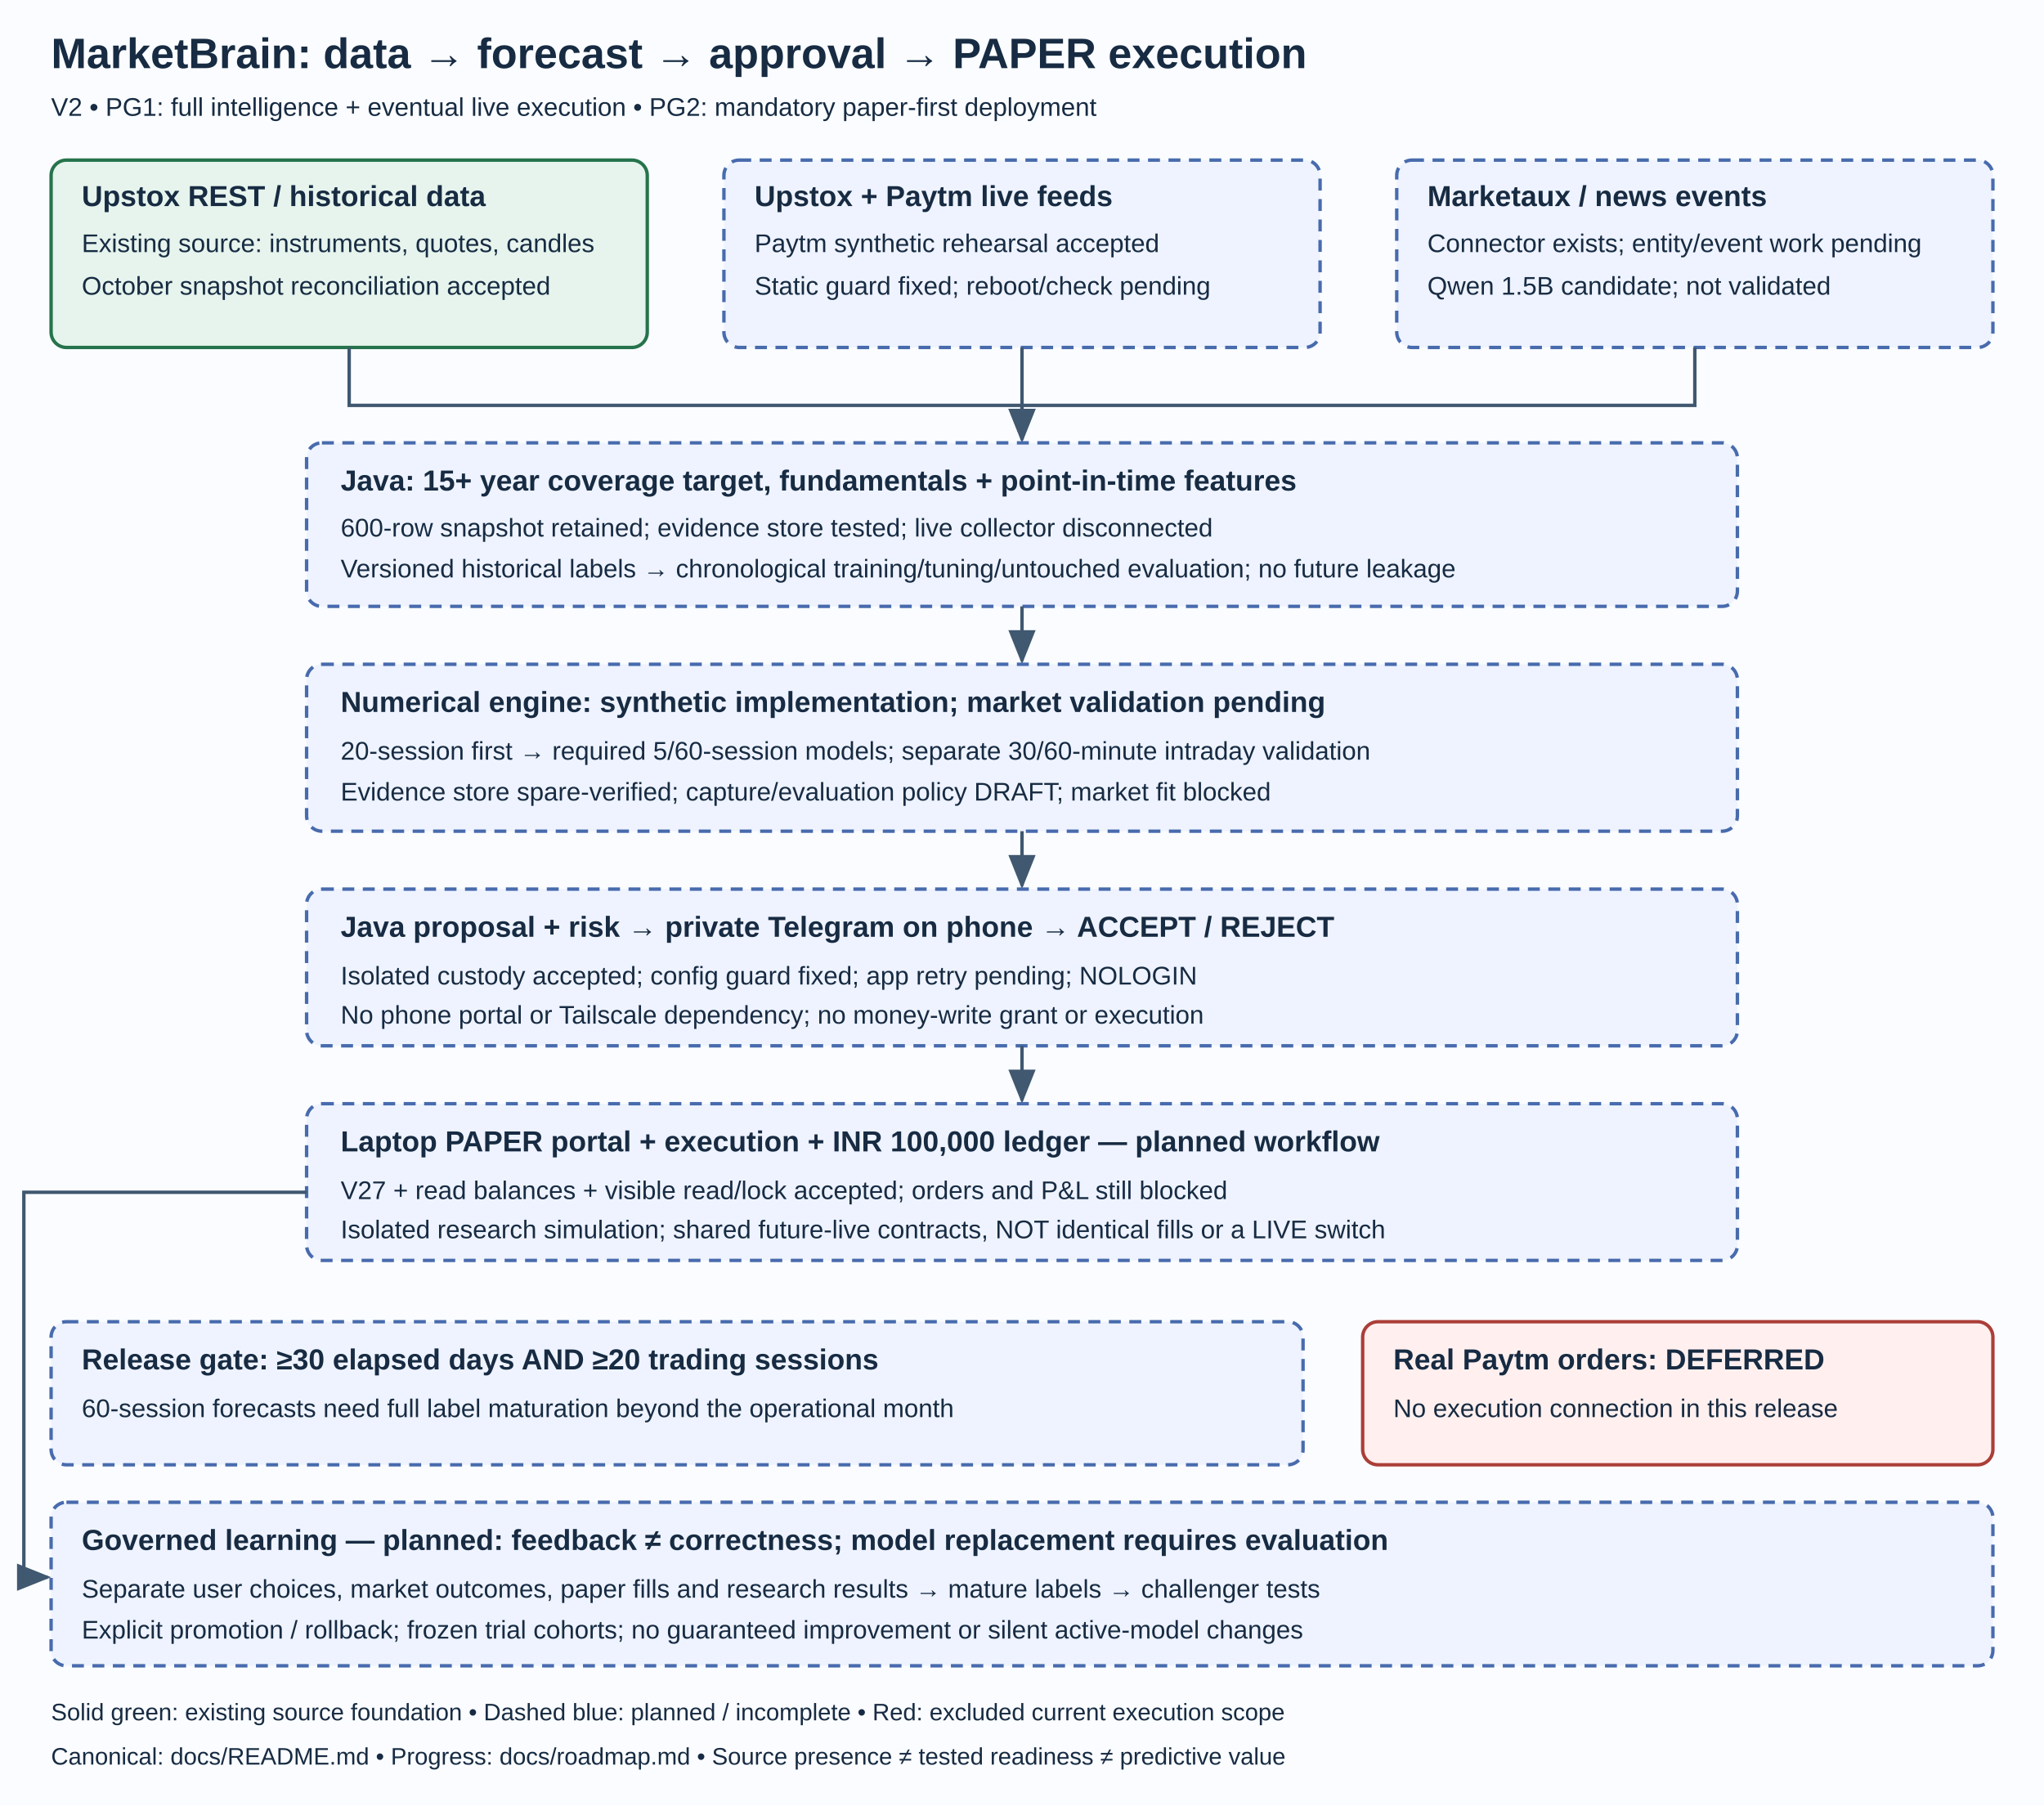
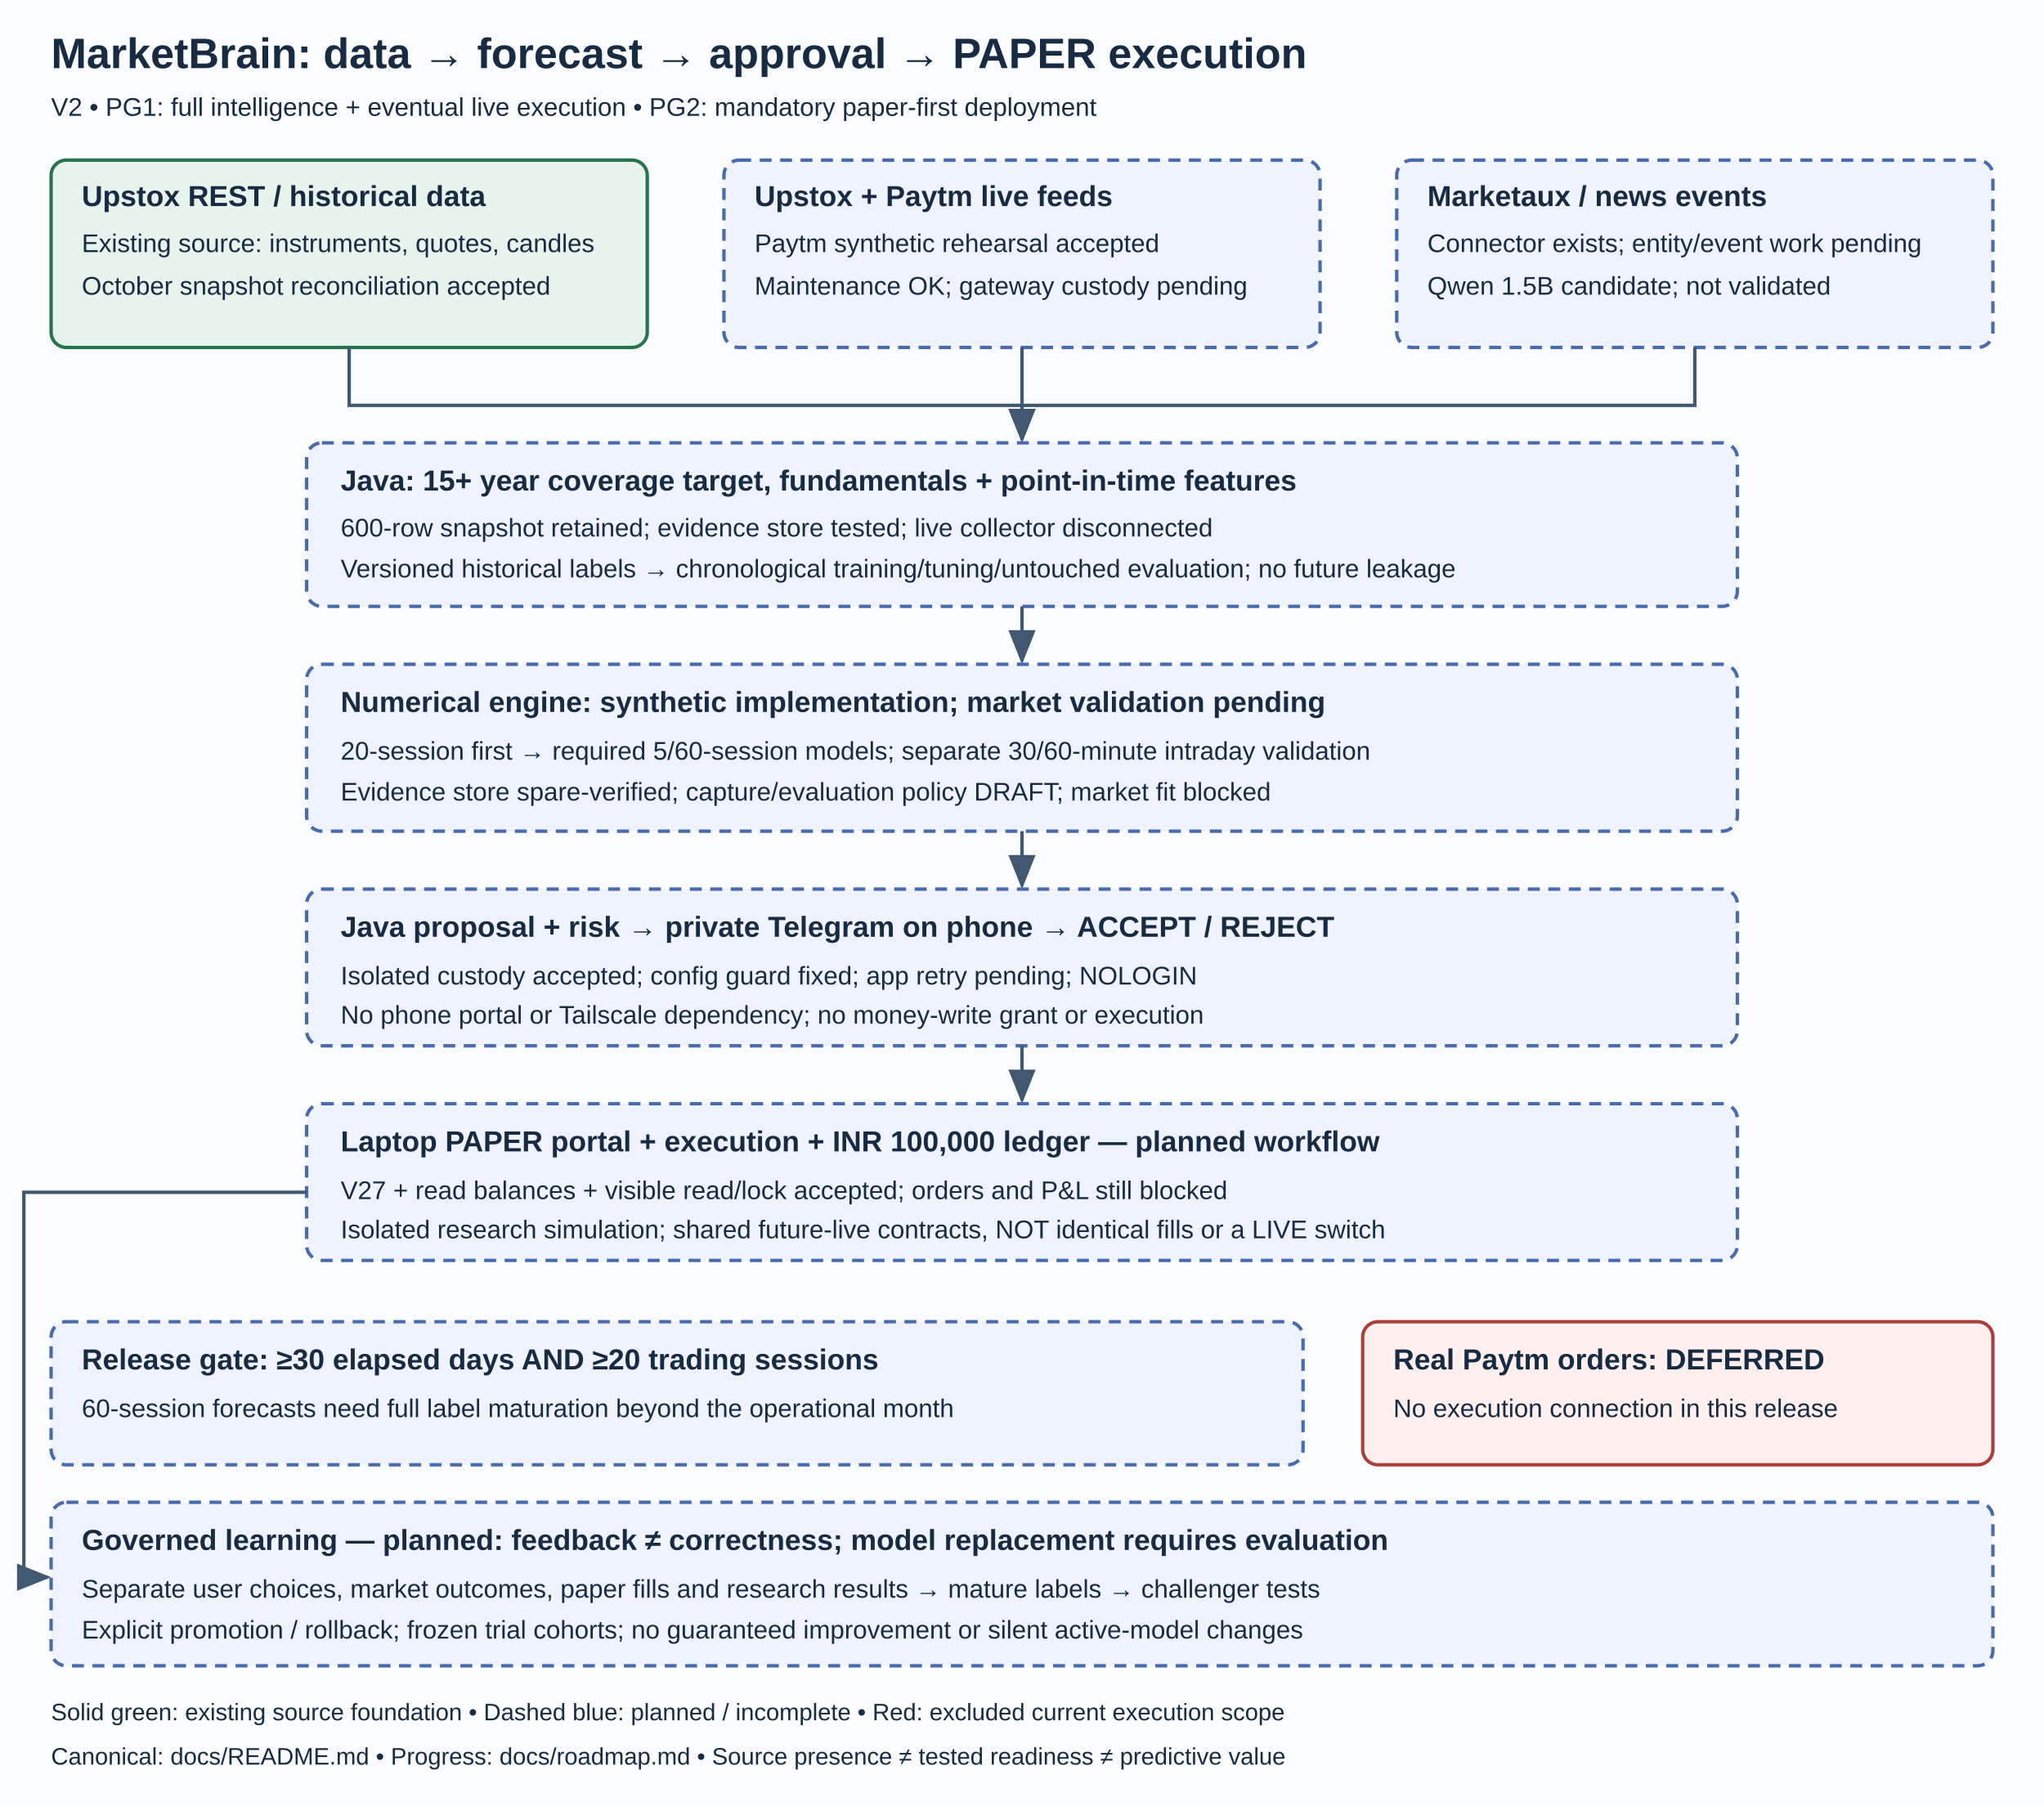
<svg xmlns="http://www.w3.org/2000/svg" width="1200" height="1060" viewBox="0 0 1200 1060" role="img" aria-labelledby="title desc">
  <defs>
    <marker id="arrow" markerWidth="10" markerHeight="8" refX="9" refY="4" orient="auto">
      <path d="M0,0 L10,4 L0,8 Z" fill="#405870" />
    </marker>
    <style>
      text { font-family: Arial, sans-serif; fill: #172b42; }
      .heading { font-size: 25px; font-weight: bold; }
      .label { font-size: 17px; font-weight: bold; }
      .body { font-size: 15px; }
      .small { font-size: 14px; }
      .existing { fill: #e6f4ed; stroke: #26734c; stroke-width: 2; }
      .planned { fill: #eef3ff; stroke: #486bad; stroke-width: 2; stroke-dasharray: 7 5; }
      .blocked { fill: #fff0ef; stroke: #ab3e38; stroke-width: 2; }
      .line { fill: none; stroke: #405870; stroke-width: 2; marker-end: url(#arrow); }
    </style>
  </defs>
  <rect width="1200" height="1060" fill="#fafcff" />
  <text x="30" y="40" class="heading">MarketBrain: data → forecast → approval → PAPER execution</text>
  <text x="30" y="68" class="body">V2 • PG1: full intelligence + eventual live execution • PG2: mandatory paper-first deployment</text>
  <rect x="30" y="94" width="350" height="110" rx="9" class="existing" />
  <text x="48" y="121" class="label">Upstox REST / historical data</text>
  <text x="48" y="148" class="body">Existing source: instruments, quotes, candles</text>
  <text x="48" y="173" class="body">October snapshot reconciliation accepted</text>
  <rect x="425" y="94" width="350" height="110" rx="9" class="planned" />
  <text x="443" y="121" class="label">Upstox + Paytm live feeds</text>
  <text x="443" y="148" class="body">Paytm synthetic rehearsal accepted</text>
-   <text x="443" y="173" class="body">Static guard fixed; reboot/check pending</text>
+   <text x="443" y="173" class="body">Maintenance OK; gateway custody pending</text>
  <rect x="820" y="94" width="350" height="110" rx="9" class="planned" />
  <text x="838" y="121" class="label">Marketaux / news events</text>
  <text x="838" y="148" class="body">Connector exists; entity/event work pending</text>
  <text x="838" y="173" class="body">Qwen 1.5B candidate; not validated</text>
  <path d="M205 204 V238 H600 V258" class="line" />
  <path d="M600 204 V258" class="line" />
  <path d="M995 204 V238 H600" fill="none" stroke="#405870" stroke-width="2" />
  <rect x="180" y="260" width="840" height="96" rx="9" class="planned" />
  <text x="200" y="288" class="label">Java: 15+ year coverage target, fundamentals + point-in-time features</text>
  <text x="200" y="315" class="body">600-row snapshot retained; evidence store tested; live collector disconnected</text>
  <text x="200" y="339" class="body">Versioned historical labels → chronological training/tuning/untouched evaluation; no future leakage</text>
  <path d="M600 356 V388" class="line" />
  <rect x="180" y="390" width="840" height="98" rx="9" class="planned" />
  <text x="200" y="418" class="label">Numerical engine: synthetic implementation; market validation pending</text>
  <text x="200" y="446" class="body">20-session first → required 5/60-session models; separate 30/60-minute intraday validation</text>
  <text x="200" y="470" class="body">Evidence store spare-verified; capture/evaluation policy DRAFT; market fit blocked</text>
  <path d="M600 488 V520" class="line" />
  <rect x="180" y="522" width="840" height="92" rx="9" class="planned" />
  <text x="200" y="550" class="label">Java proposal + risk → private Telegram on phone → ACCEPT / REJECT</text>
  <text x="200" y="578" class="body">Isolated custody accepted; config guard fixed; app retry pending; NOLOGIN</text>
  <text x="200" y="601" class="body">No phone portal or Tailscale dependency; no money-write grant or execution</text>
  <path d="M600 614 V646" class="line" />
  <rect x="180" y="648" width="840" height="92" rx="9" class="planned" />
  <text x="200" y="676" class="label">Laptop PAPER portal + execution + INR 100,000 ledger — planned workflow</text>
  <text x="200" y="704" class="body">V27 + read balances + visible read/lock accepted; orders and P&amp;L still blocked</text>
  <text x="200" y="727" class="body">Isolated research simulation; shared future-live contracts, NOT identical fills or a LIVE switch</text>
  <rect x="30" y="776" width="735" height="84" rx="9" class="planned" />
  <text x="48" y="804" class="label">Release gate: ≥30 elapsed days AND ≥20 trading sessions</text>
  <text x="48" y="832" class="body">60-session forecasts need full label maturation beyond the operational month</text>
  <rect x="800" y="776" width="370" height="84" rx="9" class="blocked" />
  <text x="818" y="804" class="label">Real Paytm orders: DEFERRED</text>
  <text x="818" y="832" class="body">No execution connection in this release</text>
  <path d="M180 700 H14 V926 H28" class="line" />
  <rect x="30" y="882" width="1140" height="96" rx="9" class="planned" />
  <text x="48" y="910" class="label">Governed learning — planned: feedback ≠ correctness; model replacement requires evaluation</text>
  <text x="48" y="938" class="body">Separate user choices, market outcomes, paper fills and research results → mature labels → challenger tests</text>
  <text x="48" y="962" class="body">Explicit promotion / rollback; frozen trial cohorts; no guaranteed improvement or silent active-model changes</text>
  <text x="30" y="1010" class="small">Solid green: existing source foundation • Dashed blue: planned / incomplete • Red: excluded current execution scope</text>
  <text x="30" y="1036" class="small">Canonical: docs/README.md • Progress: docs/roadmap.md • Source presence ≠ tested readiness ≠ predictive value</text>
</svg>
